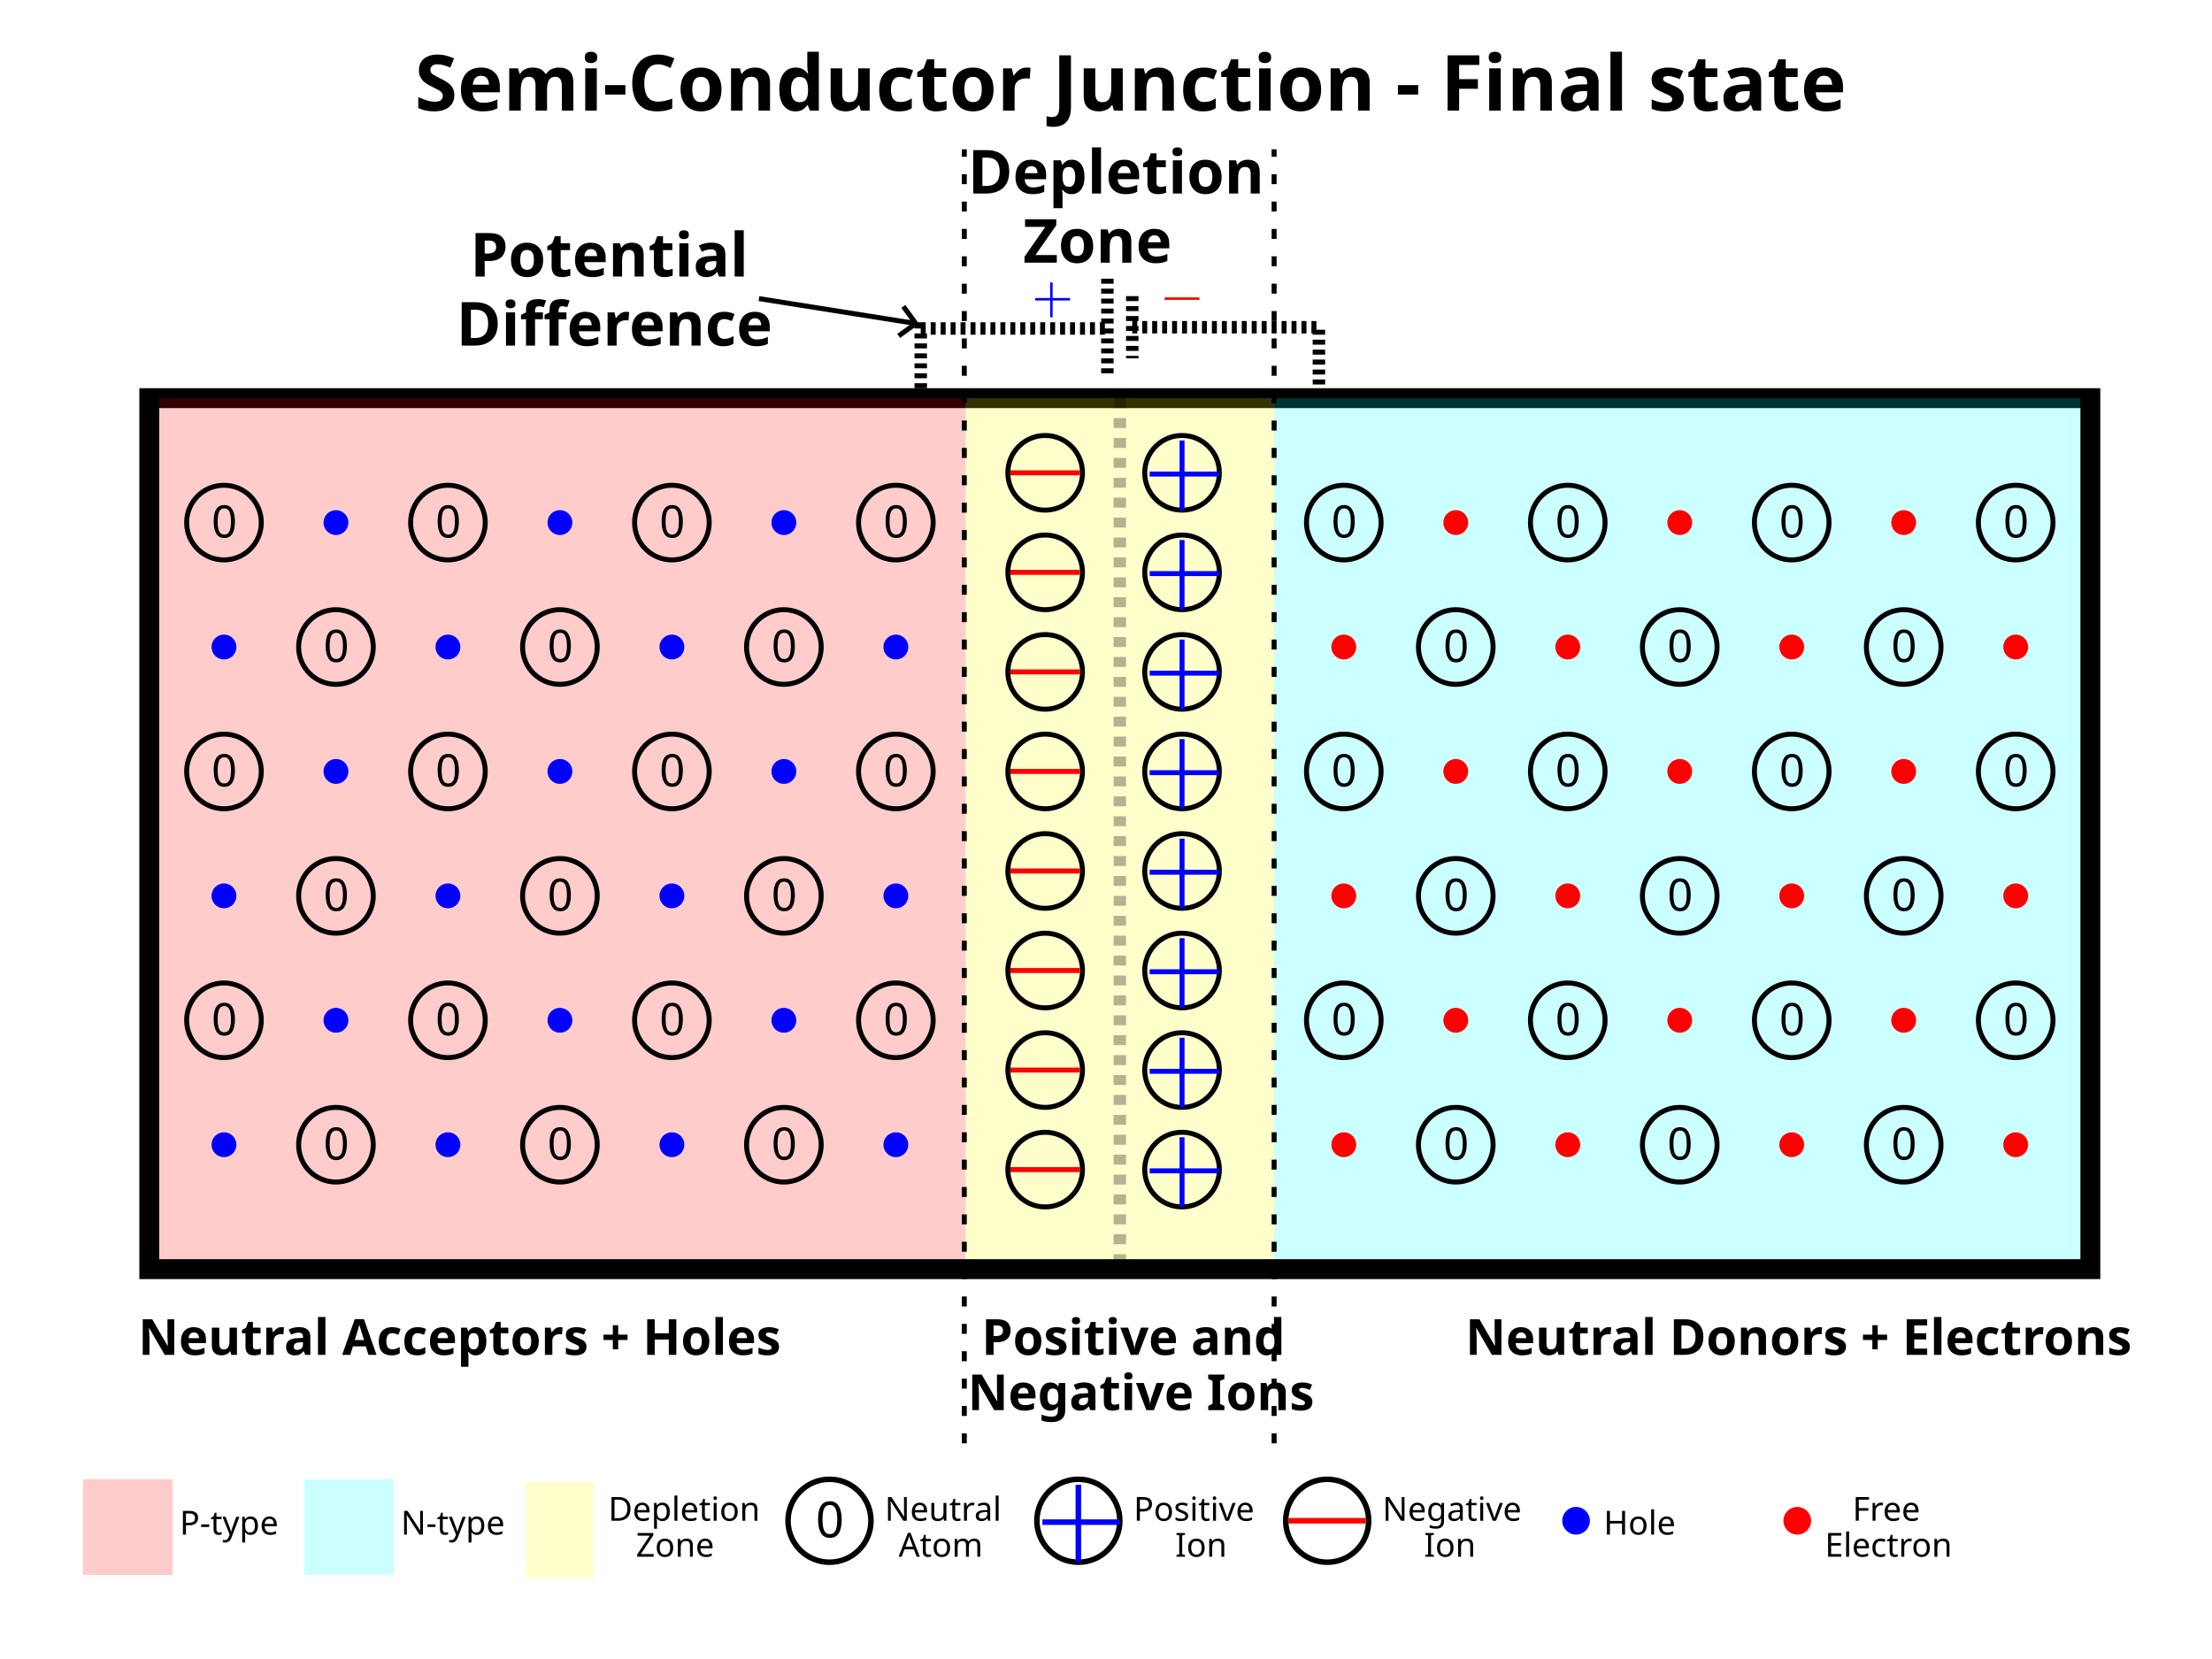
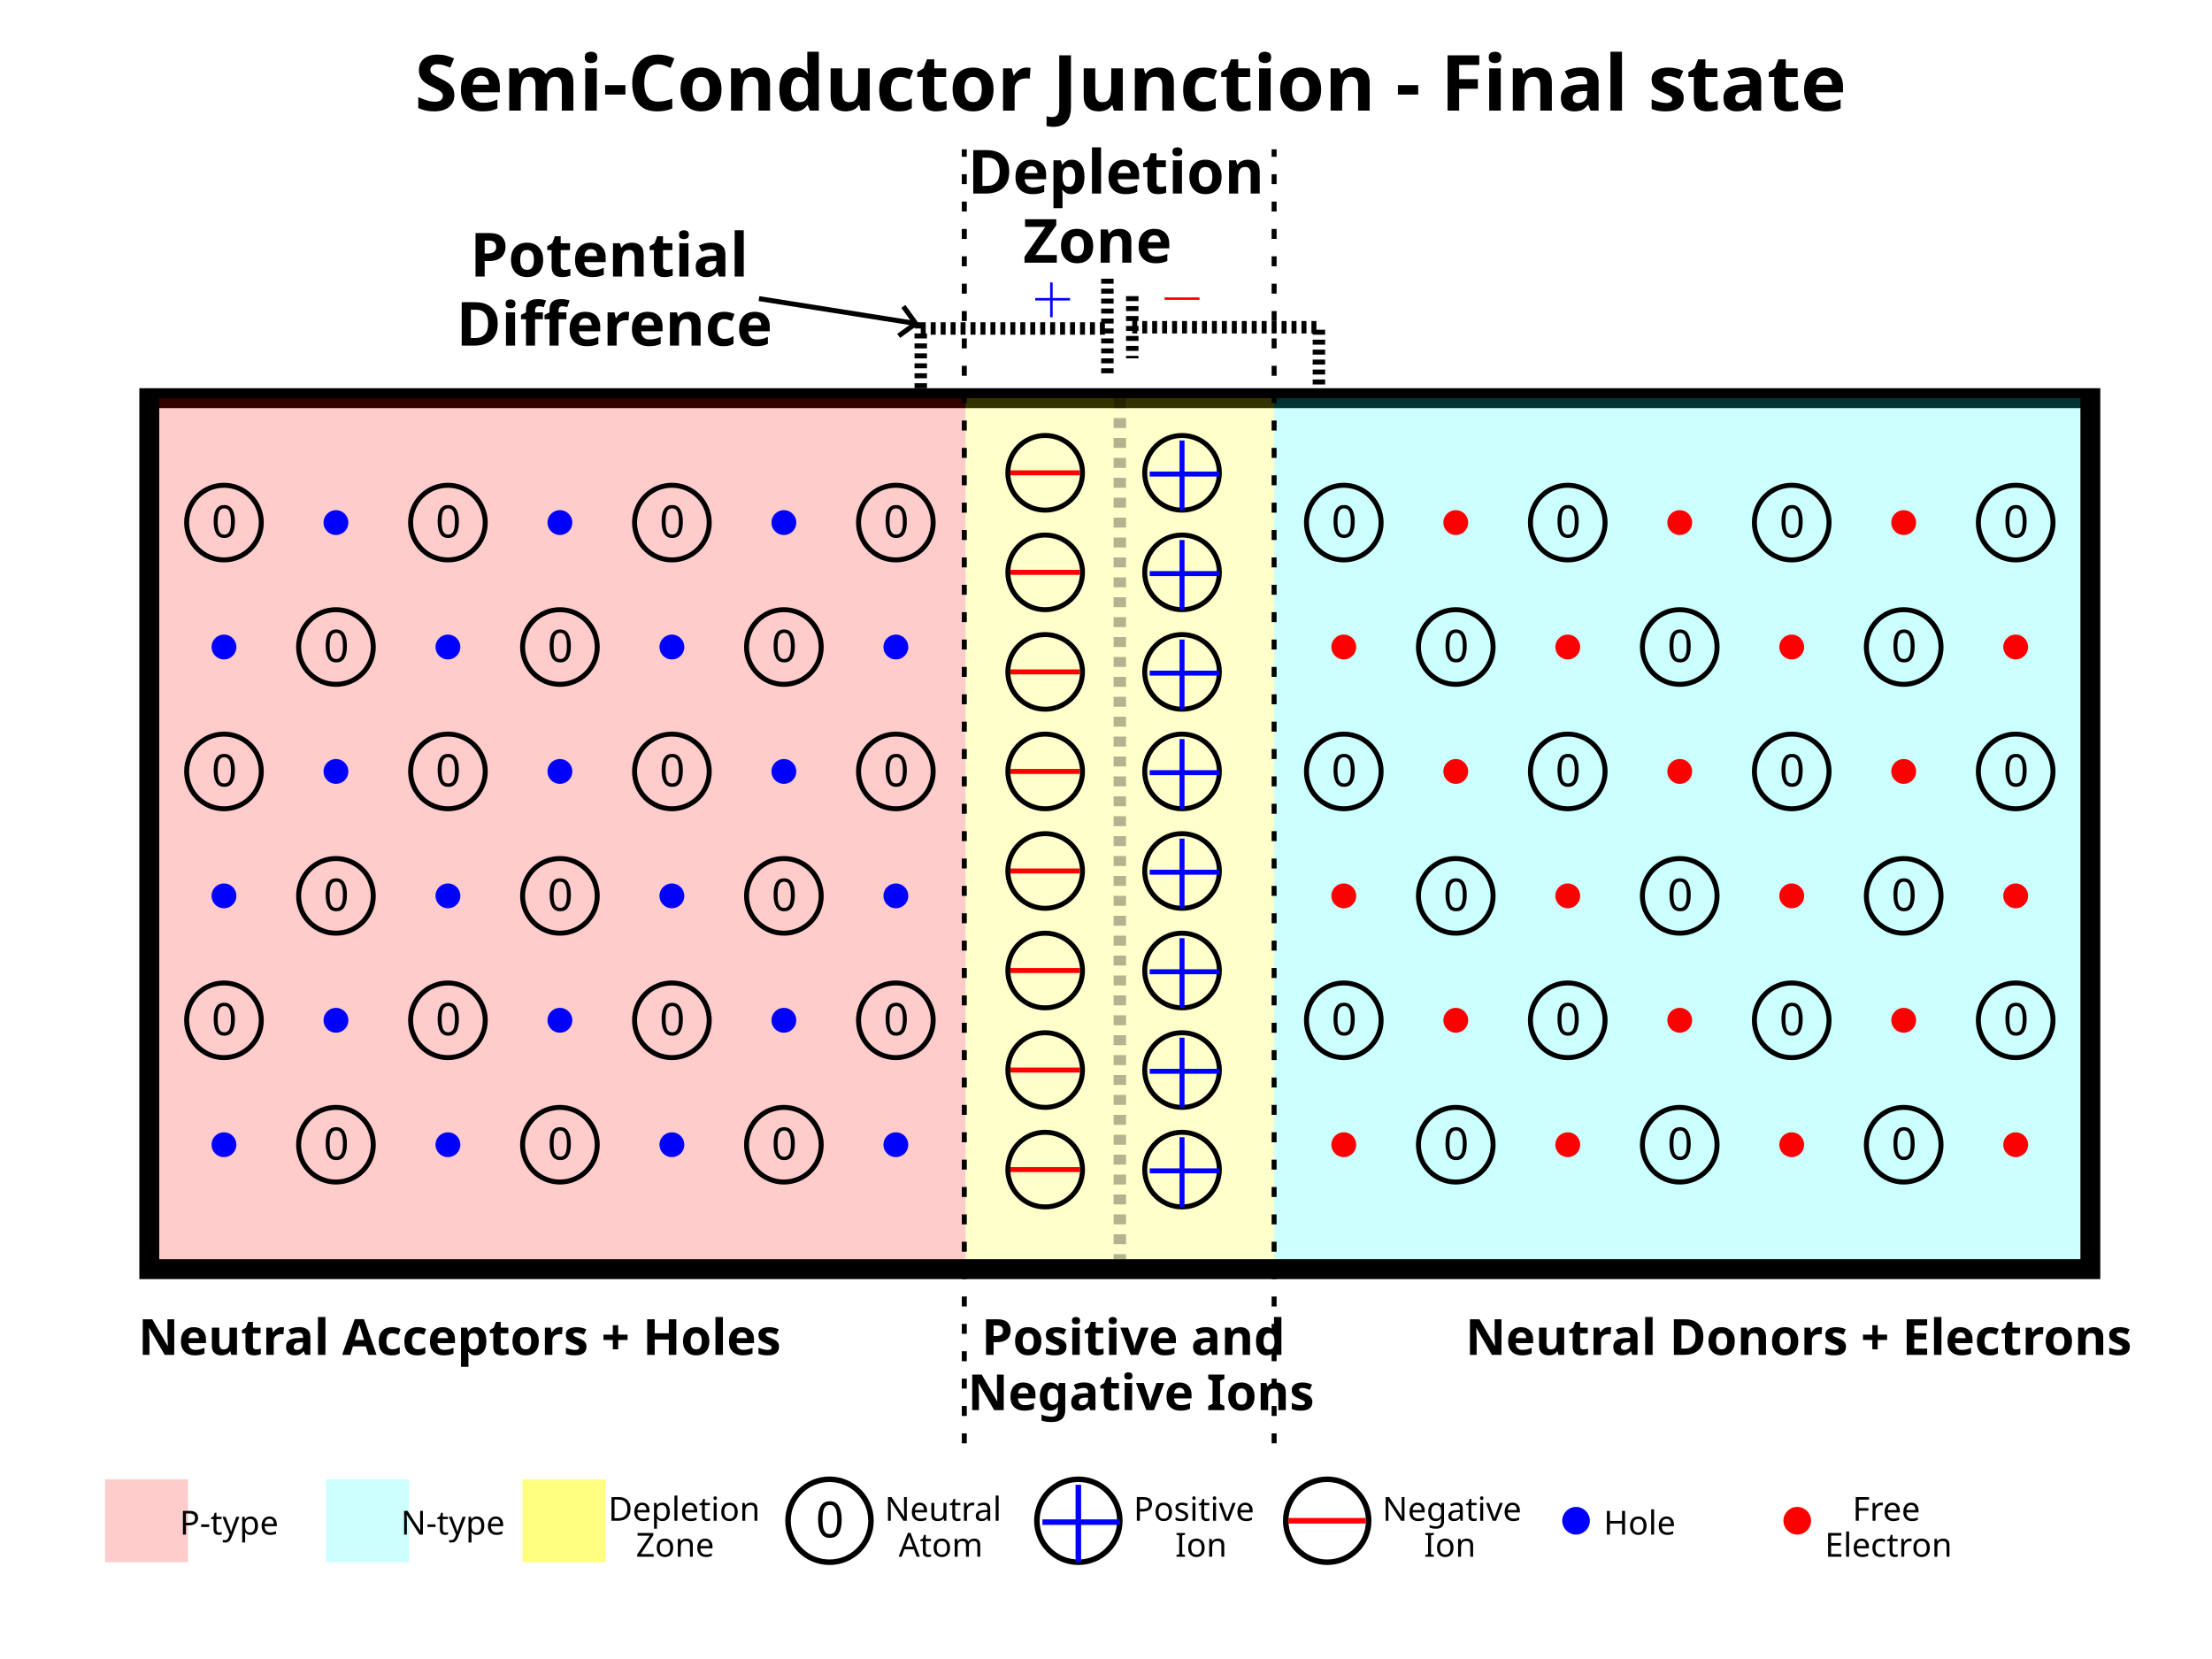
<svg xmlns="http://www.w3.org/2000/svg" xmlns:xlink="http://www.w3.org/1999/xlink" id="svg1" version="1.1" viewBox="0 0 800 600" width="800" height="600" preserveAspectRatio="xMidYMid" fill-rule="evenodd">
  <defs>
    <marker id="arrow_head" style="overflow:visible" viewBox="0 0 4 6" markerWidth="4" markerHeight="6" refX="left" refY="center" orient="auto-start-reverse" preserveAspectRatio="xMidYMid">
      <path style="fill:none;stroke:context-stroke;stroke-width:1;stroke-linecap:butt" d="M -3,-3 L 0,0 L -3,3">
            </path>
    </marker>
    <text id="headline" font-family="Ubuntu" font-size="28" font-weight="bold" fill="#000000">
      <tspan>Semi-Conductor Junction - Final state</tspan>
    </text>
    <text id="title_1" font-family="Ubuntu" font-size="22" font-weight="bold" fill="#000000">
      <tspan x="350" y="0">Depletion</tspan>
      <tspan x="370" y="25">Zone</tspan>
      <tspan x="170" y="30">Potential</tspan>
      <tspan x="165" y="55">Difference</tspan>
    </text>
    <text id="title_2" font-family="Ubuntu" font-size="18" font-weight="bold" fill="#000000">
      <tspan x="50" y="0">Neutral Acceptors + Holes</tspan>
      <tspan x="355" y="0">Positive and</tspan>
      <tspan x="350" y="20">Negative Ions</tspan>
      <tspan x="530" y="0">Neutral Donors + Electrons</tspan>
    </text>
    <circle id="hole" cx="0" cy="0" r="5" style="fill:#0000ff;fill-opacity:1;stroke:none">
        </circle>
    <circle id="electron" cx="0" cy="0" r="5" style="fill:#ff0000;fill-opacity:1;stroke:none">
        </circle>
-     <circle id="atom" cx="10" cy="0" r="30" style="fill:none;stroke:#000000;stroke-width:2;stroke-opacity:1">
-         </circle>
    <text id="neutral_atom_label" font-family="Ubuntu" font-size="18" font-weight="norm" fill="#000000">
      <tspan x="-5" y="6">0</tspan>
-     </text>
-     <text id="boron_ion_label" font-family="Ubuntu" font-size="22" font-weight="norm" fill="#000000">
-       <tspan x="0" y="5">B⁻</tspan>
-     </text>
-     <text id="phosphorus_ion_label" font-family="Ubuntu" font-size="22" font-weight="norm" fill="#000000">
-       <tspan x="0" y="5">P⁺</tspan>
    </text>
    <g id="neutral_atom">
      <use xlink:href="#ion" />
      <use xlink:href="#neutral_atom_label" />
-     </g>
-     <g id="boron_ion">
-       <use xlink:href="#atom" />
-       <use xlink:href="#boron_ion_label" />
-     </g>
-     <g id="phosphorus_ion">
-       <use xlink:href="#atom" />
-       <use xlink:href="#phosphorus_ion_label" />
    </g>
    <circle id="ion" cx="0" cy="0" r="15" style="fill:none;stroke:#000000;stroke-width:2;stroke-opacity:1">
        </circle>
    <path id="pos_charge" d="m 0,-13 v 28 m -13,-14.5 h 28" style="fill:none;stroke:#0000ff;stroke-width:2;stroke-opacity:1">
        </path>
    <path id="neg_charge" d="m -14,0 h 28" style="fill:none;stroke:#ff0000;stroke-width:2;stroke-opacity:1">
        </path>
    <g id="pos_ion">
      <use xlink:href="#ion" />
      <use xlink:href="#pos_charge" />
    </g>
    <g id="neg_ion">
      <use xlink:href="#ion" />
      <use xlink:href="#neg_charge" />
    </g>
-     <g id="pos_ions">
-       <use xlink:href="#pos_ion" x="15" y="30" />
-       <use xlink:href="#pos_ion" x="105" y="30" />
-       <use xlink:href="#pos_ion" x="195" y="30" />
-       <use xlink:href="#pos_ion" x="285" y="30" />
-       <use xlink:href="#pos_ion" x="60" y="80" />
-       <use xlink:href="#pos_ion" x="150" y="80" />
-       <use xlink:href="#pos_ion" x="240" y="80" />
-     </g>
    <g id="neutral_atoms">
      <use xlink:href="#neutral_atom" x="0" y="30" />
      <use xlink:href="#neutral_atom" x="90" y="30" />
      <use xlink:href="#neutral_atom" x="180" y="30" />
      <use xlink:href="#neutral_atom" x="270" y="30" />
      <use xlink:href="#neutral_atom" x="45" y="80" />
      <use xlink:href="#neutral_atom" x="135" y="80" />
      <use xlink:href="#neutral_atom" x="225" y="80" />
-     </g>
-     <g id="neg_ions">
-       <use xlink:href="#neg_ion" x="15" y="30" />
-       <use xlink:href="#neg_ion" x="105" y="30" />
-       <use xlink:href="#neg_ion" x="195" y="30" />
-       <use xlink:href="#neg_ion" x="285" y="30" />
-       <use xlink:href="#neg_ion" x="60" y="80" />
-       <use xlink:href="#neg_ion" x="150" y="80" />
-       <use xlink:href="#neg_ion" x="240" y="80" />
    </g>
    <g id="dep_pos_ions">
      <use xlink:href="#pos_ion" x="0" y="0" />
      <use xlink:href="#pos_ion" x="0" y="40" />
      <use xlink:href="#pos_ion" x="0" y="80" />
      <use xlink:href="#pos_ion" x="0" y="120" />
      <use xlink:href="#pos_ion" x="0" y="160" />
      <use xlink:href="#pos_ion" x="0" y="200" />
      <use xlink:href="#pos_ion" x="0" y="240" />
      <use xlink:href="#pos_ion" x="0" y="280" />
    </g>
    <g id="dep_neg_ions">
      <use xlink:href="#neg_ion" x="0" y="0" />
      <use xlink:href="#neg_ion" x="0" y="40" />
      <use xlink:href="#neg_ion" x="0" y="80" />
      <use xlink:href="#neg_ion" x="0" y="120" />
      <use xlink:href="#neg_ion" x="0" y="160" />
      <use xlink:href="#neg_ion" x="0" y="200" />
      <use xlink:href="#neg_ion" x="0" y="240" />
      <use xlink:href="#neg_ion" x="0" y="280" />
    </g>
    <g id="free_electrons">
      <use xlink:href="#electron" x="95" y="0" />
      <use xlink:href="#electron" x="185" y="0" />
      <use xlink:href="#electron" x="275" y="0" />
      <use xlink:href="#electron" x="50" y="50" />
      <use xlink:href="#electron" x="140" y="50" />
      <use xlink:href="#electron" x="230" y="50" />
      <use xlink:href="#electron" x="320" y="50" />
    </g>
    <g id="holes">
      <use xlink:href="#hole" x="80" y="0" />
      <use xlink:href="#hole" x="170" y="0" />
      <use xlink:href="#hole" x="260" y="0" />
      <use xlink:href="#hole" x="35" y="50" />
      <use xlink:href="#hole" x="125" y="50" />
      <use xlink:href="#hole" x="215" y="50" />
      <use xlink:href="#hole" x="305" y="50" />
    </g>
    <rect id="box" x="0" y="0" width="780" height="350" style="fill:none;stroke:#000000;stroke-width:8">
        </rect>
    <rect id="n_side" x="0" y="0" width="324" height="346" style="fill:#00ffff;fill-opacity:0.2;stroke:none">
        </rect>
    <rect id="p_side" x="0" y="0" width="324" height="346" style="fill:#ff0000;fill-opacity:0.2;stroke:none">
        </rect>
    <rect id="depletion_zone" x="0" y="0" width="124" height="346" style="fill:#ffff00;fill-opacity:0.2;stroke:none">
        </rect>
    <path id="barrier" d="m 0,0 v 346" style="fill:none;stroke:#000000;stroke-width:5;stroke-opacity:0.3;stroke-dasharray:4 4">
        </path>
    <g id="potential">
      <path d="m 0,0 v -28 h 75 m 0,-20 v 40 m 10,-33 v 25 m 0,-12.5 h 75 v 28" style="fill:none;stroke:#000000;stroke-width:5;stroke-opacity:1;stroke-dasharray:2 2">
            </path>
      <use xlink:href="#pos_charge" x="105" y="-80" transform="scale(0.50)" />
      <use xlink:href="#neg_charge" x="210" y="-80" transform="scale(0.50)" />
    </g>
    <g id="body">
      <use xlink:href="#box" x="10" y="100" />
      <use xlink:href="#n_side" x="462" y="100" />
      <use xlink:href="#p_side" x="14" y="100" />
      <use xlink:href="#depletion_zone" x="338" y="100" />
      <use xlink:href="#barrier" x="400" y="100" />
      <use xlink:href="#potential" x="320" y="100" />
      <path d="M 255 60 L 318 70" style="stroke:#000000;stroke-width:2;marker-end:url(#arrow_head)" />
      <path d="M 337.5 520 L 337.5 0" style="stroke:#000000;stroke-width:2;stroke-opacity:1;stroke-dasharray:4 7" />
      <path d="M 462 520 L 462 0" style="stroke:#000000;stroke-width:2;stroke-opacity:1;stroke-dasharray:4 7" />
      <use xlink:href="#neutral_atoms" x="40" y="120" />
      <use xlink:href="#neutral_atoms" x="40" y="220" />
      <use xlink:href="#neutral_atoms" x="40" y="320" />
      <use xlink:href="#neutral_atoms" x="490" y="120" />
      <use xlink:href="#neutral_atoms" x="490" y="220" />
      <use xlink:href="#neutral_atoms" x="490" y="320" />
      <use xlink:href="#holes" x="5" y="150" />
      <use xlink:href="#holes" x="5" y="250" />
      <use xlink:href="#holes" x="5" y="350" />
      <use xlink:href="#free_electrons" x="440" y="150" />
      <use xlink:href="#free_electrons" x="440" y="250" />
      <use xlink:href="#free_electrons" x="440" y="350" />
      <use xlink:href="#dep_neg_ions" x="370" y="130" />
      <use xlink:href="#dep_pos_ions" x="425" y="130" />
    </g>
+     <rect id="leg_p_side" x="0" y="0" width="30" height="30" style="fill:#ff0000;fill-opacity:0.2;stroke:none">
+         </rect>
+     <rect id="leg_n_side" x="0" y="0" width="30" height="30" style="fill:#00ffff;fill-opacity:0.2;stroke:none">
+         </rect>
+     <rect id="leg_dep_zone" x="0" y="0" width="30" height="30" style="fill:#ffff00;fill-opacity:0.5;stroke:none">
+         </rect>
    <g id="legend">
-       <use xlink:href="#p_side" x="0" y="350" transform="scale(0.1)" />
-       <use xlink:href="#n_side" x="800" y="350" transform="scale(0.1)" />
-       <use xlink:href="#depletion_zone" x="800" y="360" transform="scale(0.2,0.1)" />
+       <use xlink:href="#leg_p_side" x="8" y="35" />
+       <use xlink:href="#leg_n_side" x="88" y="35" />
+       <use xlink:href="#leg_dep_zone" x="159" y="35" />
      <use xlink:href="#neutral_atom" x="270" y="50" />
      <use xlink:href="#pos_ion" x="360" y="50" />
      <use xlink:href="#neg_ion" x="450" y="50" />
      <use xlink:href="#hole" x="540" y="50" />
      <use xlink:href="#electron" x="620" y="50" />
      <text font-family="Ubuntu" font-size="12" font-weight="norm" fill="#000000">
        <tspan x="35" y="55">P-type</tspan>
        <tspan x="115" y="55">N-type</tspan>
        <tspan x="190" y="50">Depletion</tspan>
        <tspan x="200" y="63">Zone</tspan>
        <tspan x="290" y="50">Neutral</tspan>
        <tspan x="295" y="63">Atom</tspan>
        <tspan x="380" y="50">Positive</tspan>
        <tspan x="395" y="63">Ion</tspan>
        <tspan x="470" y="50">Negative</tspan>
        <tspan x="485" y="63">Ion</tspan>
        <tspan x="550" y="55">Hole</tspan>
        <tspan x="640" y="50">Free</tspan>
        <tspan x="630" y="63">Electron</tspan>
      </text>
    </g>
  </defs>
  <g id="page1">
    <g id="layer1" style="display:inline">
      <rect x="0" y="0" width="800" height="600" fill="white">
            </rect>
    </g>
    <g id="layer2" style="display:inline">
      <use xlink:href="#headline" x="150" y="40" />
      <use xlink:href="#body" x="50" y="60" transform="scale(0.9,0.9)" />
      <use xlink:href="#title_1" x="0" y="70" />
      <use xlink:href="#title_2" x="0" y="490" />
      <use xlink:href="#legend" x="30" y="500" />
    </g>
  </g>
</svg>
